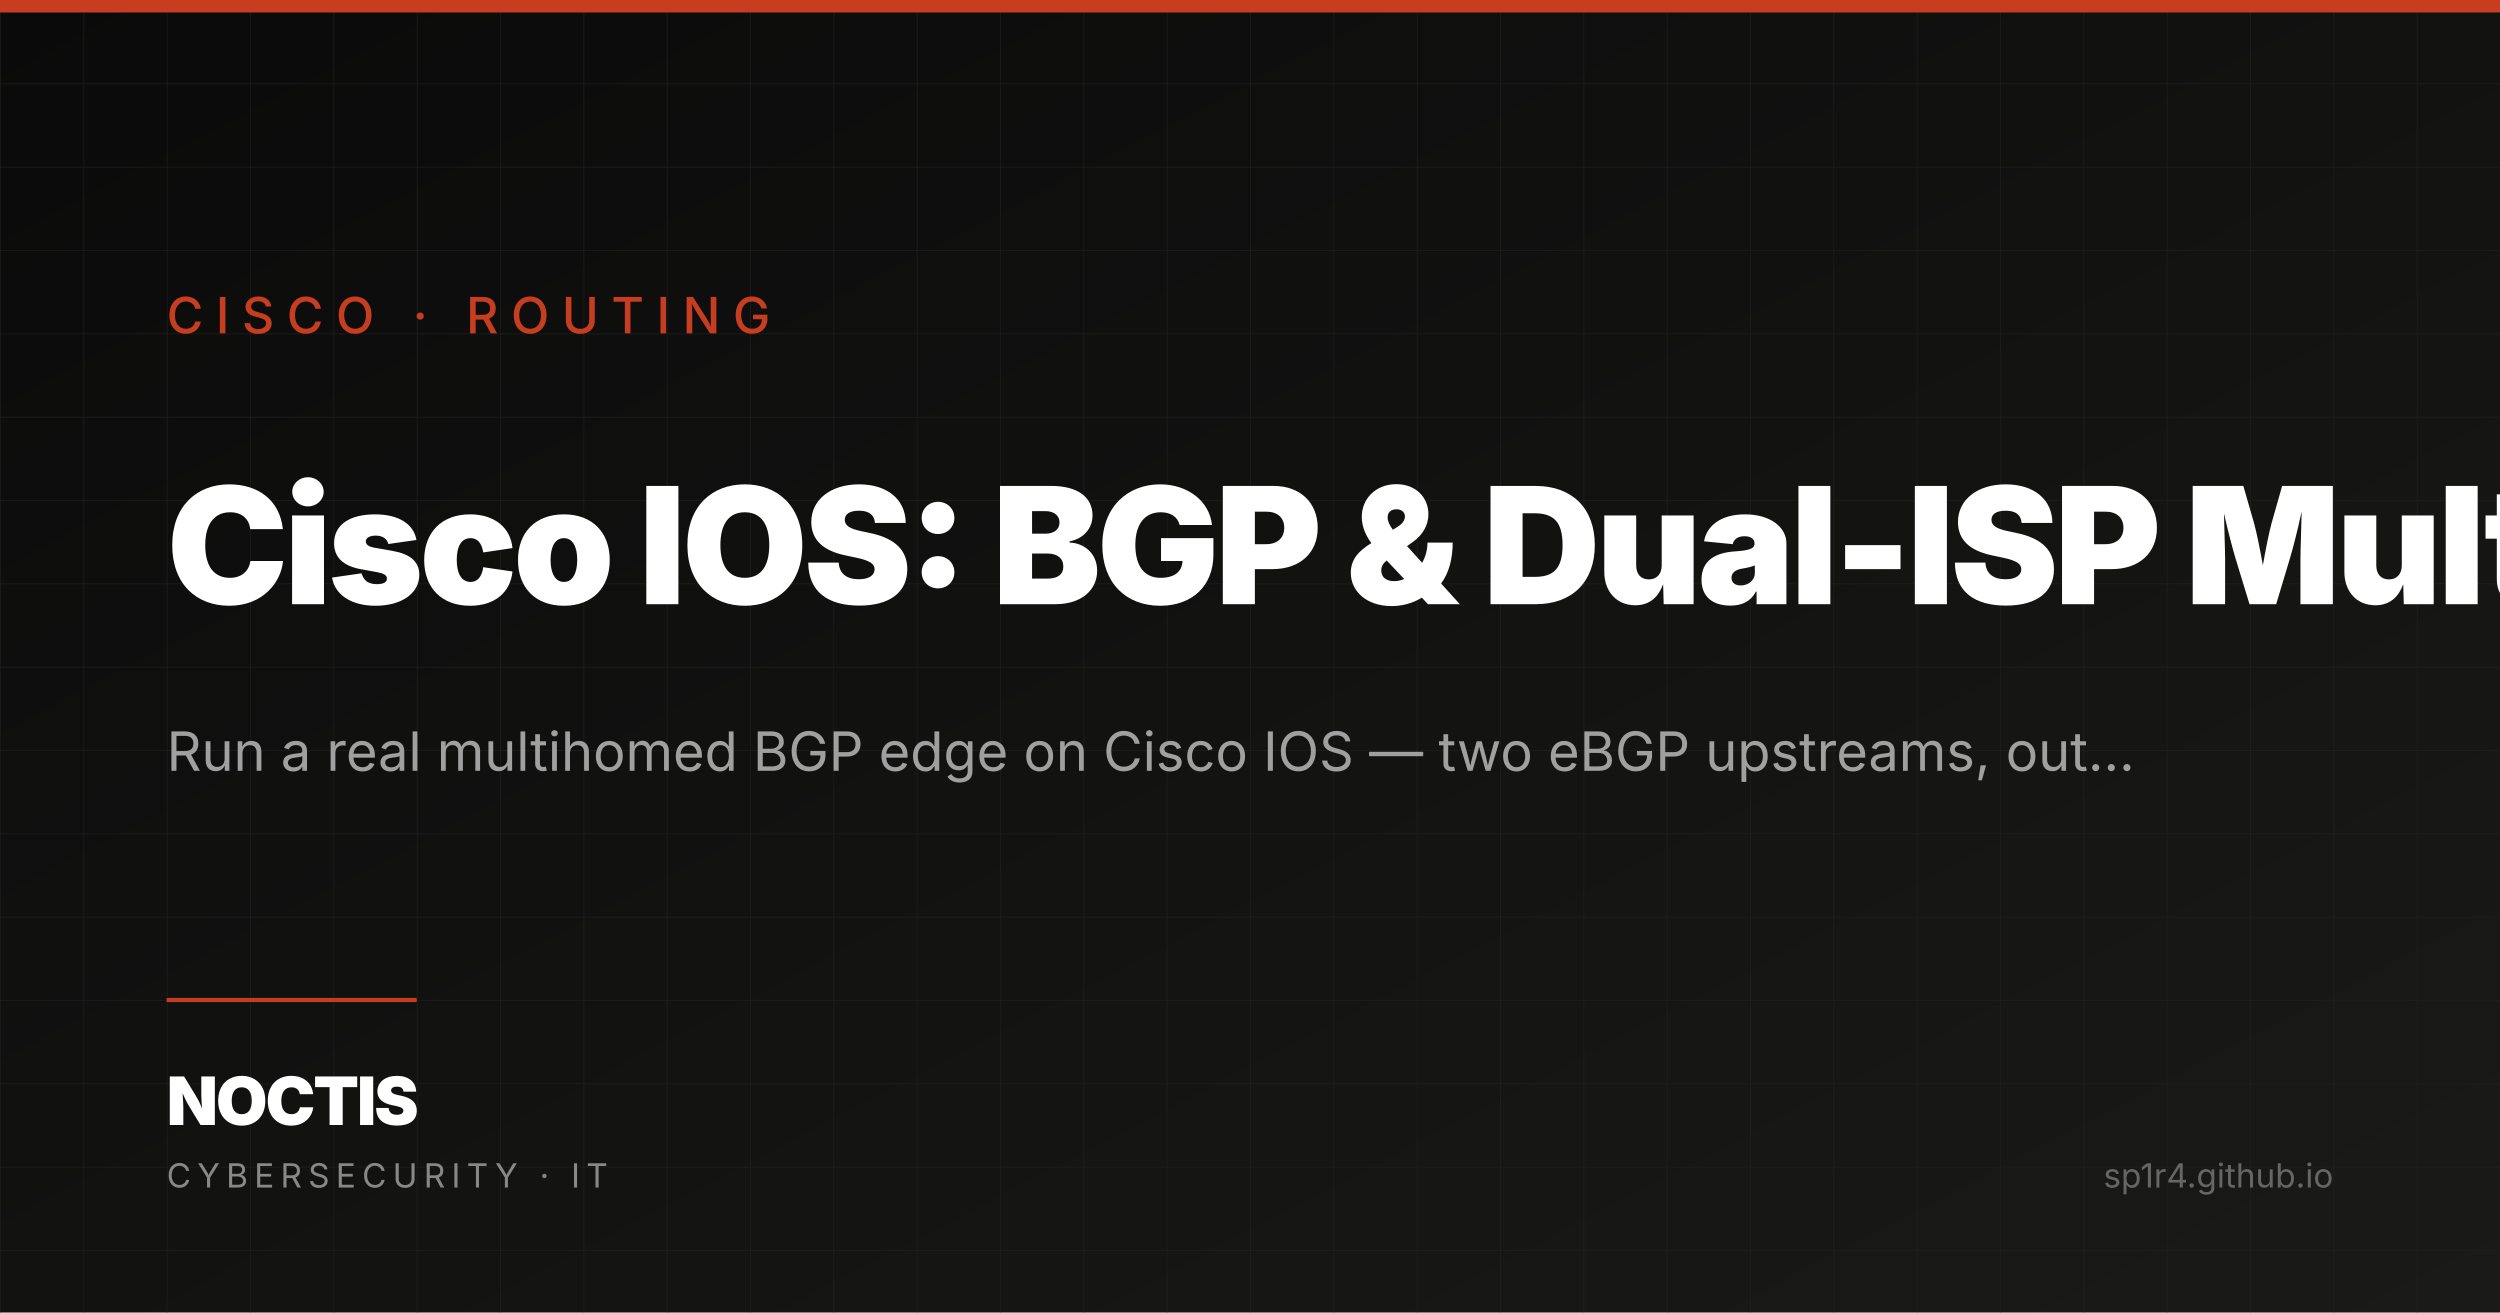
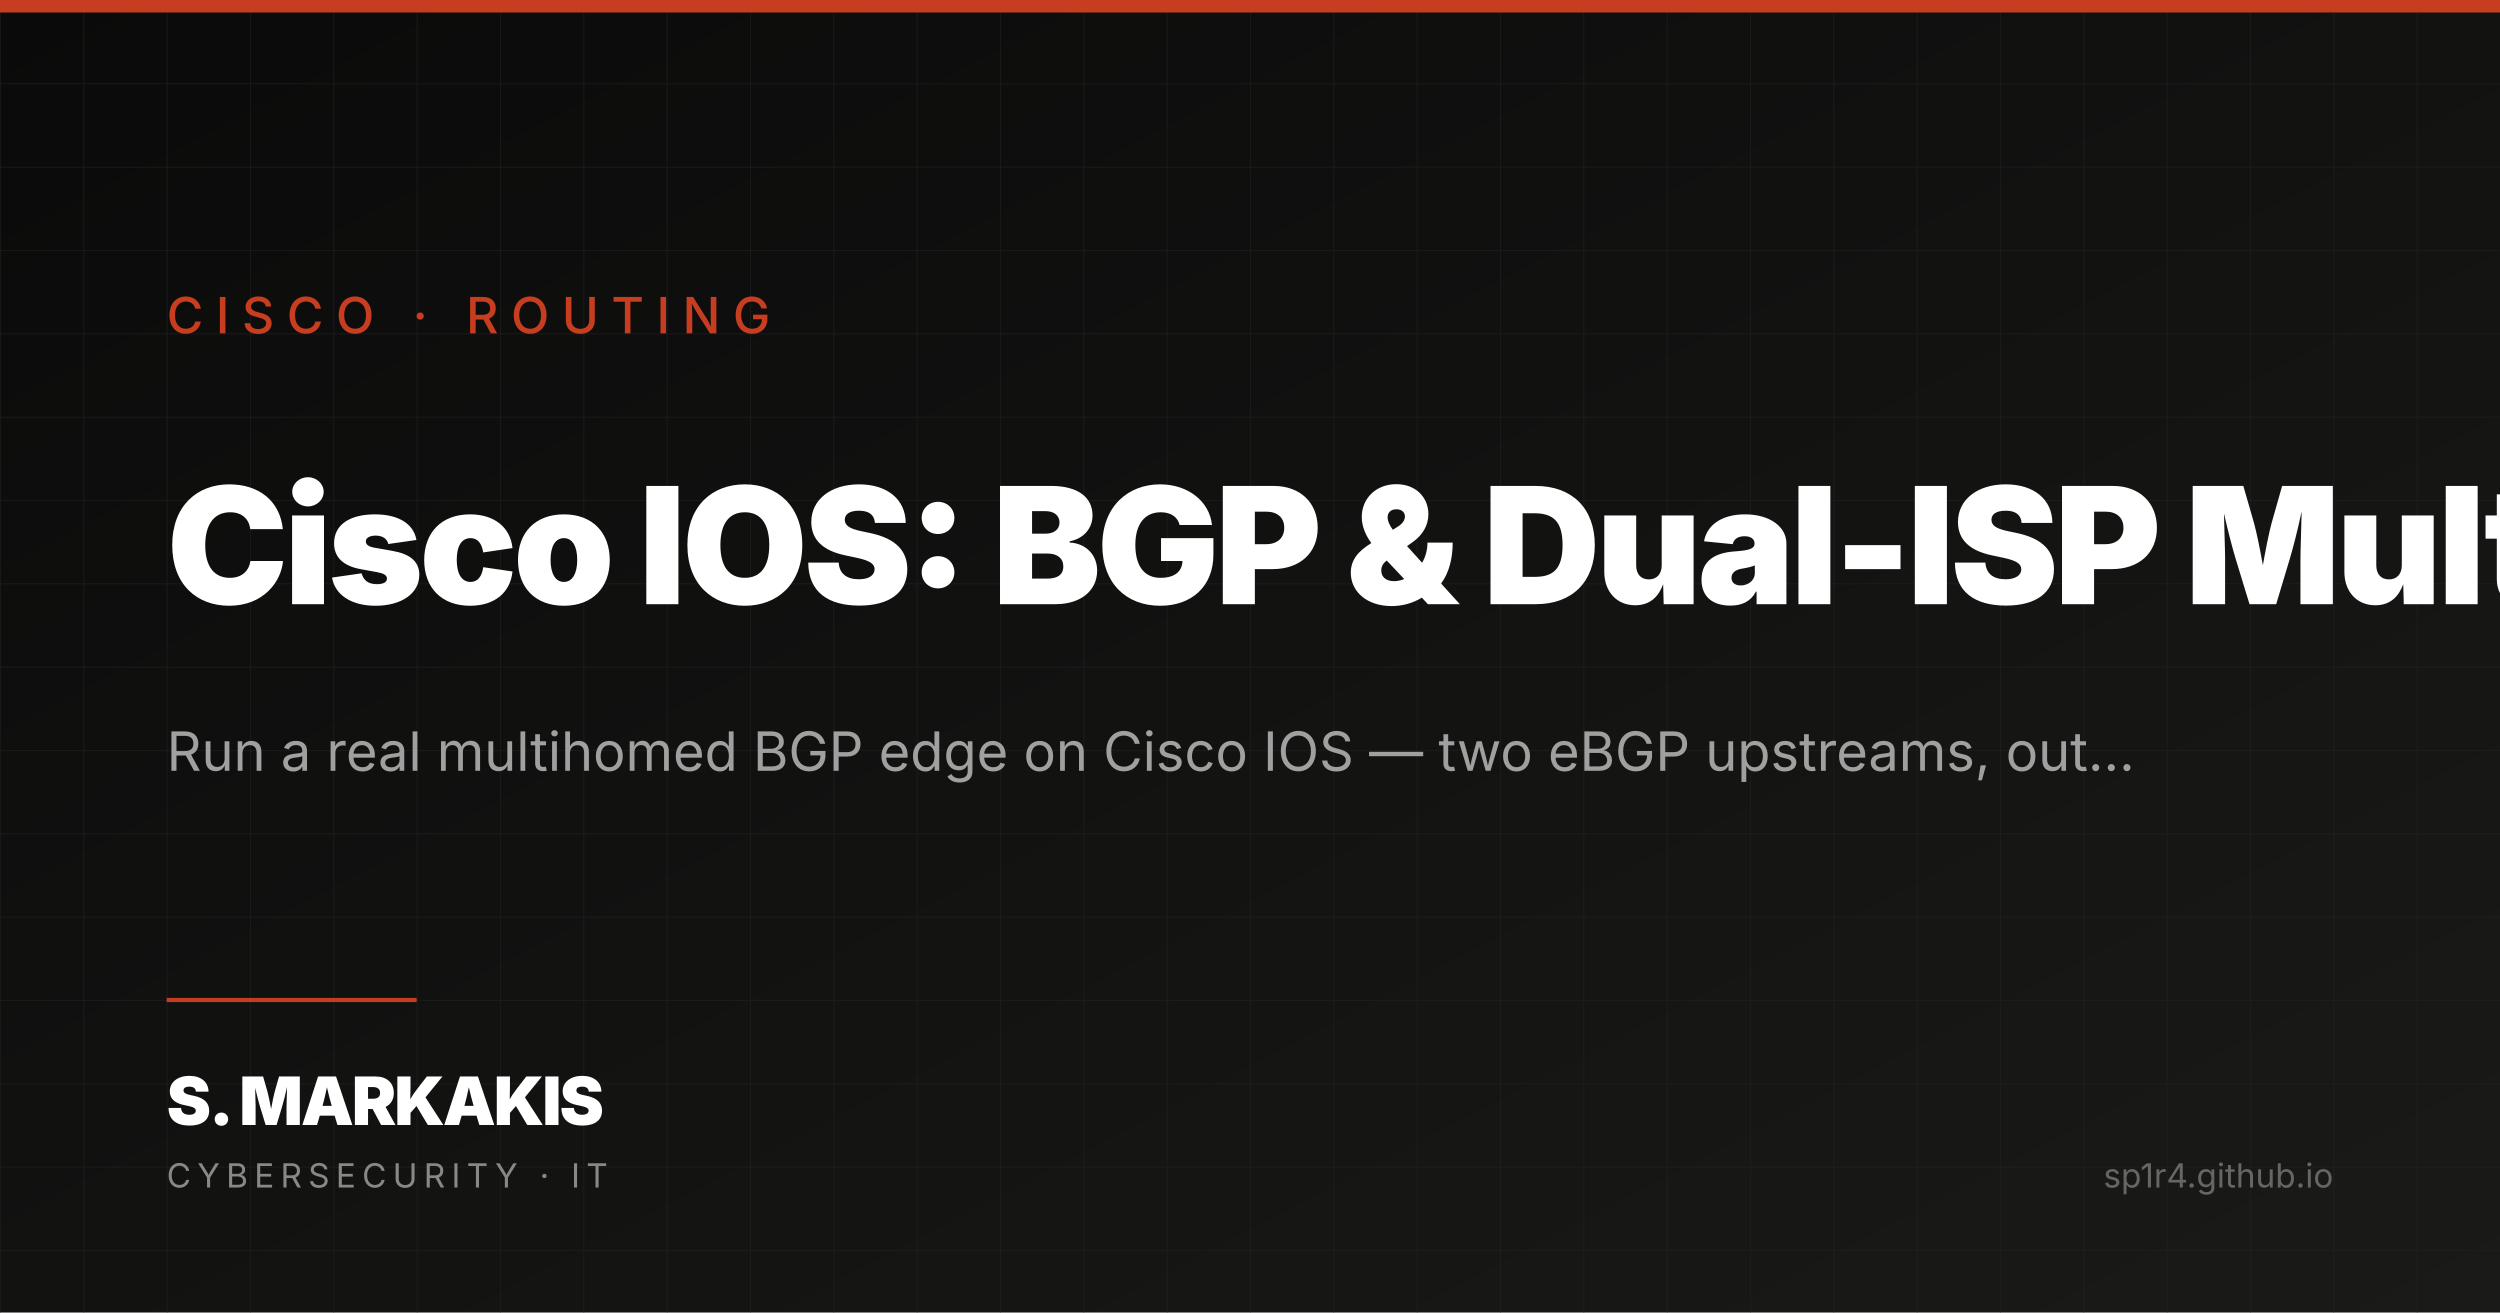
<svg xmlns="http://www.w3.org/2000/svg" viewBox="0 0 1200 630" width="1200" height="630">
  <defs>
    <linearGradient id="bg" x1="0" y1="0" x2="1" y2="1">
      <stop offset="0%" stop-color="#0a0a0a" />
      <stop offset="100%" stop-color="#1a1a18" />
    </linearGradient>
    <pattern id="grid" width="40" height="40" patternUnits="userSpaceOnUse">
      <path d="M 40 0 L 0 0 0 40" fill="none" stroke="#222" stroke-width="0.5" />
    </pattern>
  </defs>
  <rect width="1200" height="630" fill="url(#bg)" />
  <rect width="1200" height="630" fill="url(#grid)" />
  <rect x="0" y="0" width="1200" height="6" fill="#c63d1f" />
  <text x="80" y="160" font-family="Inter, Helvetica, Arial, sans-serif" font-size="24" font-weight="500" fill="#c63d1f" letter-spacing="6">CISCO · ROUTING</text>
  <text x="80" y="290" font-family="Inter, Helvetica, Arial, sans-serif" font-size="78" font-weight="900" fill="#ffffff" letter-spacing="-2">Cisco IOS: BGP &amp; Dual-ISP Multi…</text>
  <text x="80" y="370" font-family="Inter, Helvetica, Arial, sans-serif" font-size="26" font-weight="400" fill="#a0a0a0">Run a real multihomed BGP edge on Cisco IOS — two eBGP upstreams, out…</text>
  <line x1="80" y1="480" x2="200" y2="480" stroke="#c63d1f" stroke-width="2" />
-   <text x="80" y="540" font-family="Inter, Helvetica, Arial, sans-serif" font-size="32" font-weight="900" fill="#ffffff" letter-spacing="-1">NOCTIS</text>
+   <text x="80" y="540" font-family="Inter, Helvetica, Arial, sans-serif" font-size="32" font-weight="900" fill="#ffffff" letter-spacing="-1">S. MARKAKIS</text>
  <text x="80" y="570" font-family="Inter, Helvetica, Arial, sans-serif" font-size="16" font-weight="400" fill="#888" letter-spacing="3">CYBERSECURITY · IT</text>
  <text x="1120" y="570" font-family="Inter, Helvetica, Arial, sans-serif" font-size="16" font-weight="400" fill="#666" text-anchor="end">sp1r4.github.io</text>
</svg>
